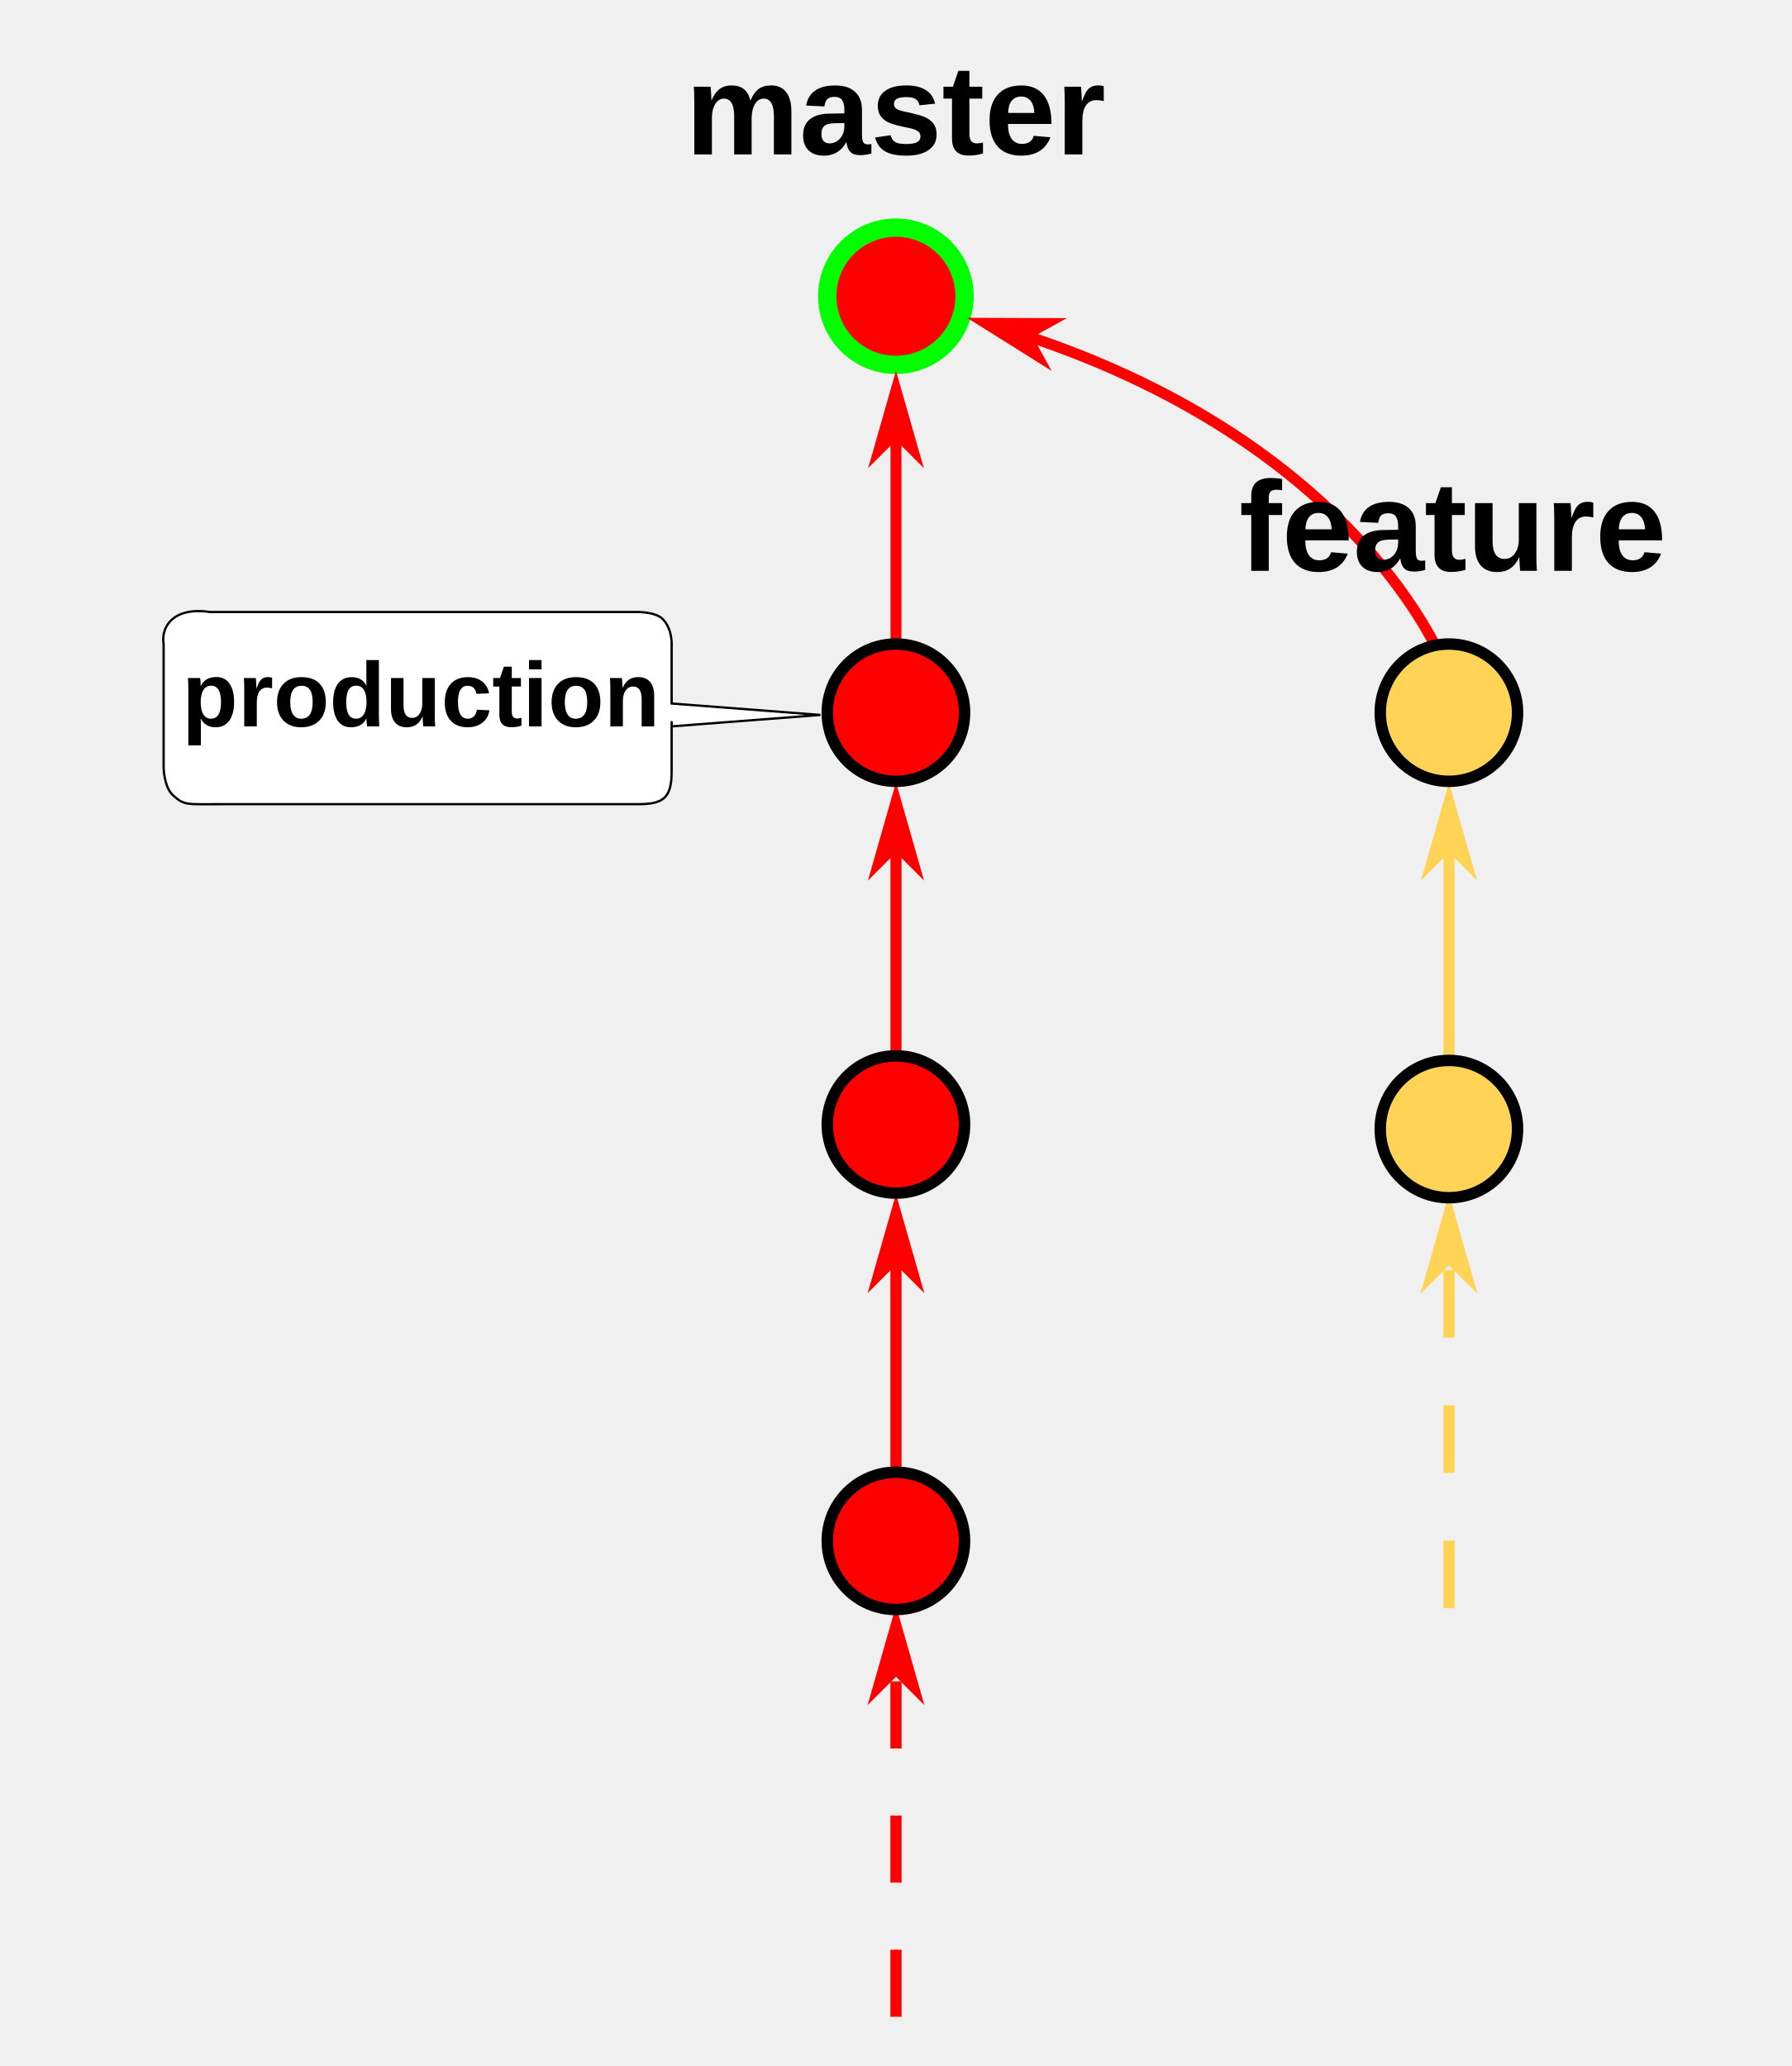
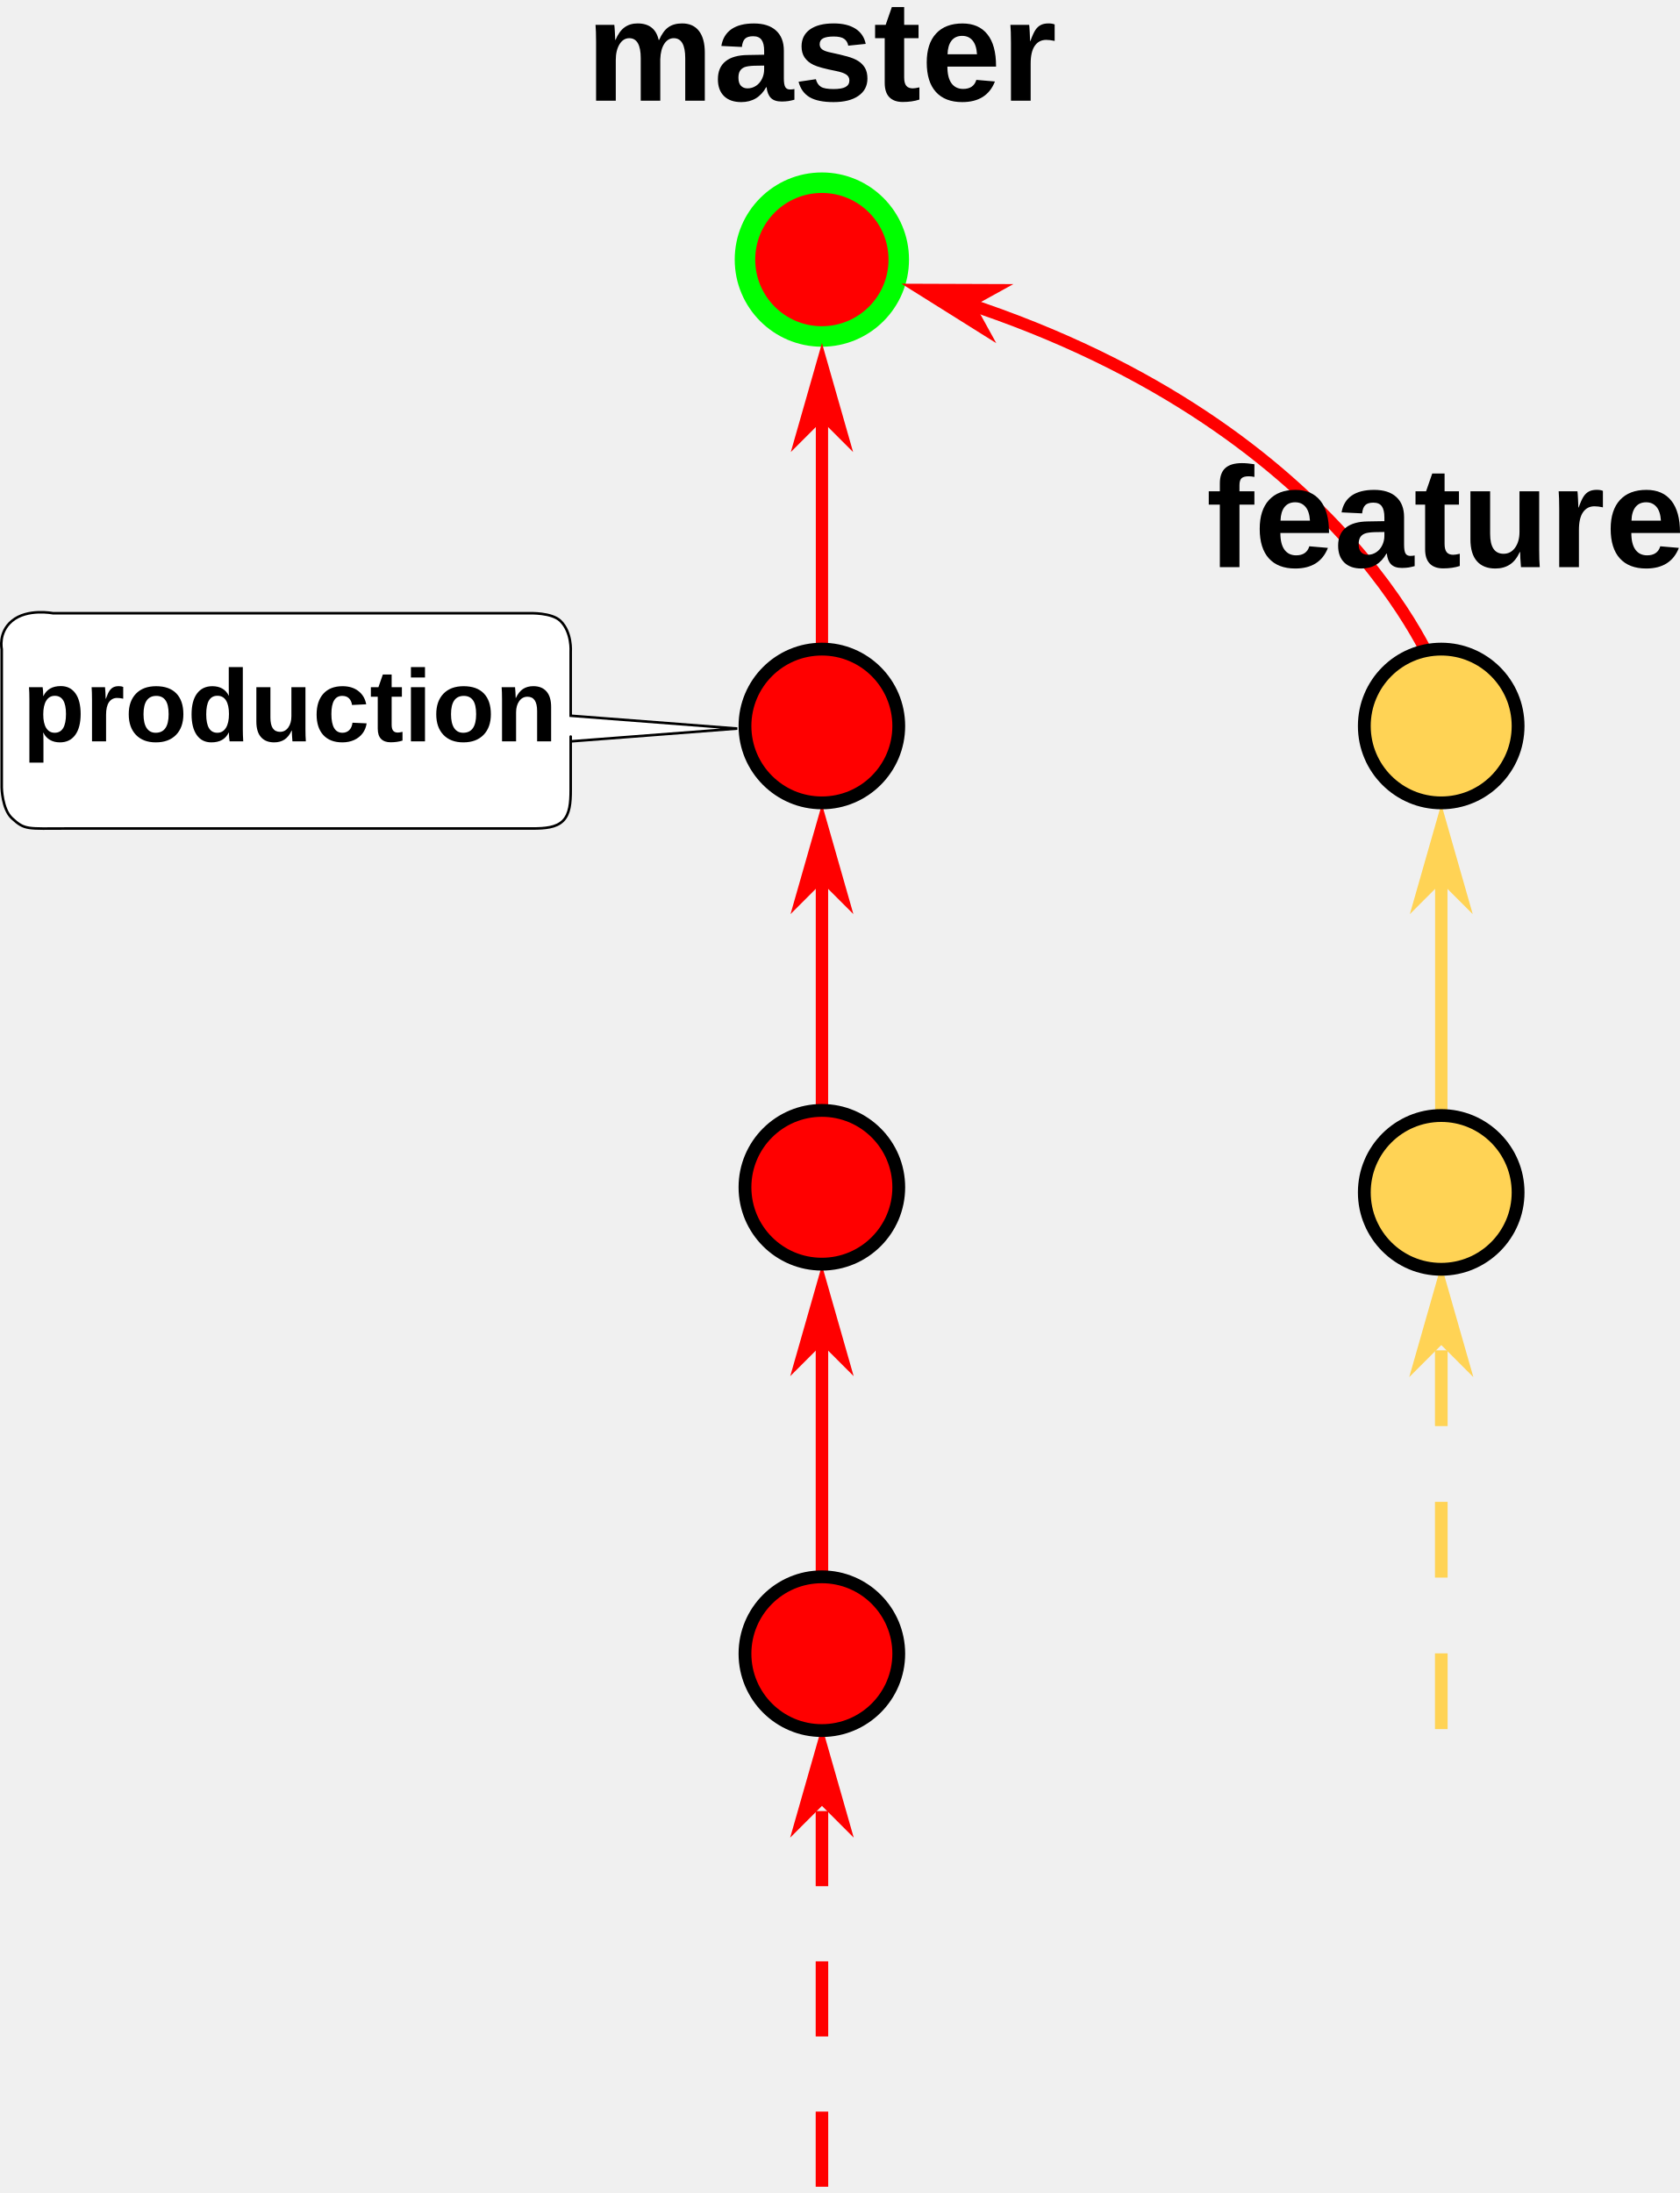
- <svg xmlns="http://www.w3.org/2000/svg" xmlns:ns1="http://www.openswatchbook.org/uri/2009/osb" width="783" height="903" id="svg2" version="1.1">
+ <svg xmlns="http://www.w3.org/2000/svg" xmlns:ns1="http://www.openswatchbook.org/uri/2009/osb" width="655.487" height="855.736" id="svg2" version="1.1">
  <defs id="defs4">
    <marker style="overflow:visible" id="Arrow1Mend" refX="0" refY="0" orient="auto">
      <path transform="matrix(-0.4,0,0,-0.4,-4,0)" style="fill-rule:evenodd;stroke:#000000;stroke-width:1pt" d="M 0,0 5,-5 -12.5,0 5,5 0,0 z" id="path4070" />
    </marker>
    <marker style="overflow:visible" id="TriangleOutL" refX="0" refY="0" orient="auto">
      <path transform="scale(0.8,0.8)" style="fill-rule:evenodd;stroke:#000000;stroke-width:1pt" d="m 5.77,0 -8.65,5 0,-10 8.65,5 z" id="path4203" />
    </marker>
    <marker style="overflow:visible" id="EmptyTriangleInL" refX="0" refY="0" orient="auto">
      <path transform="matrix(-0.8,0,0,-0.8,4.8,0)" style="fill:#ffffff;fill-rule:evenodd;stroke:#000000;stroke-width:1pt" d="m 5.77,0 -8.65,5 0,-10 8.65,5 z" id="path4212" />
    </marker>
    <marker style="overflow:visible" id="EmptyTriangleOutL" refX="0" refY="0" orient="auto">
      <path transform="matrix(0.8,0,0,0.8,-4.8,0)" style="fill:#ffffff;fill-rule:evenodd;stroke:#000000;stroke-width:1pt" d="m 5.77,0 -8.65,5 0,-10 8.65,5 z" id="path4221" />
    </marker>
    <linearGradient id="linearGradient9318">
      <stop id="stop9328" offset="0" style="stop-color:#ff0000;stop-opacity:0.247;" />
      <stop style="stop-color:#ff0000;stop-opacity:0.122;" offset="0.5" id="stop9334" />
      <stop id="stop9322" offset="1" style="stop-color:#ff0000;stop-opacity:0;" />
    </linearGradient>
    <linearGradient id="linearGradient9310">
      <stop id="stop9312" offset="0" style="stop-color:#ff0000;stop-opacity:1;" />
      <stop id="stop9314" offset="1" style="stop-color:#ff0000;stop-opacity:0;" />
    </linearGradient>
    <linearGradient ns1:paint="solid" id="linearGradient7685">
      <stop id="stop7687" offset="0" style="stop-color:#ff993b;stop-opacity:1;" />
    </linearGradient>
    <linearGradient id="linearGradient6243">
      <stop id="stop6245" offset="0" style="stop-color:#ff993b;stop-opacity:1;" />
      <stop id="stop6247" offset="1" style="stop-color:#ff993b;stop-opacity:0;" />
    </linearGradient>
    <linearGradient ns1:paint="solid" id="linearGradient6187">
      <stop id="stop6189" offset="0" style="stop-color:#ff973b;stop-opacity:1;" />
    </linearGradient>
    <linearGradient id="linearGradient6171">
      <stop id="stop6173" offset="0" style="stop-color:#e60000;stop-opacity:1;" />
      <stop id="stop6175" offset="1" style="stop-color:#000000;stop-opacity:0;" />
    </linearGradient>
    <marker style="overflow:visible" id="Arrow2Lend" refX="0" refY="0" orient="auto">
      <path transform="matrix(-1.1,0,0,-1.1,-1.1,0)" d="M 8.719,4.034 -2.207,0.016 8.719,-4.002 c -1.745,2.372 -1.735,5.617 -6e-7,8.035 z" style="fill-rule:evenodd;stroke-width:0.625;stroke-linejoin:round" id="path4082" />
    </marker>
    <marker style="overflow:visible" id="Arrow1Mendt" refX="0" refY="0" orient="auto">
-       <path transform="matrix(-0.4,0,0,-0.4,-4,0)" style="stroke:#ff0000;stroke-width:1pt;fill:#ff0000;fill-rule:evenodd" d="M 0,0 5,-5 -12.5,0 5,5 0,0 z" id="path6469" />
+       <path transform="matrix(-0.4,0,0,-0.4,-4,0)" style="fill:#ff0000;fill-rule:evenodd;stroke:#ff0000;stroke-width:1pt" d="M 0,0 5,-5 -12.5,0 5,5 0,0 z" id="path6469" />
    </marker>
    <marker style="overflow:visible" id="Arrow1Mendr" refX="0" refY="0" orient="auto">
-       <path transform="matrix(-0.4,0,0,-0.4,-4,0)" style="stroke:#ff0000;stroke-width:1pt;fill:#ff0000;fill-rule:evenodd" d="M 0,0 5,-5 -12.5,0 5,5 0,0 z" id="path6472" />
+       <path transform="matrix(-0.4,0,0,-0.4,-4,0)" style="fill:#ff0000;fill-rule:evenodd;stroke:#ff0000;stroke-width:1pt" d="M 0,0 5,-5 -12.5,0 5,5 0,0 z" id="path6472" />
    </marker>
    <marker style="overflow:visible" id="Arrow1MendQ" refX="0" refY="0" orient="auto">
-       <path transform="matrix(-0.4,0,0,-0.4,-4,0)" style="stroke:#ffd355;stroke-width:1pt;fill:#ffd355;fill-rule:evenodd" d="M 0,0 5,-5 -12.5,0 5,5 0,0 z" id="path6475" />
+       <path transform="matrix(-0.4,0,0,-0.4,-4,0)" style="fill:#ffd355;fill-rule:evenodd;stroke:#ffd355;stroke-width:1pt" d="M 0,0 5,-5 -12.5,0 5,5 0,0 z" id="path6475" />
    </marker>
    <marker style="overflow:visible" id="Arrow1Mendx" refX="0" refY="0" orient="auto">
-       <path transform="matrix(-0.4,0,0,-0.4,-4,0)" style="stroke:#ffd355;stroke-width:1pt;fill:#ffd355;fill-rule:evenodd" d="M 0,0 5,-5 -12.5,0 5,5 0,0 z" id="path6478" />
+       <path transform="matrix(-0.4,0,0,-0.4,-4,0)" style="fill:#ffd355;fill-rule:evenodd;stroke:#ffd355;stroke-width:1pt" d="M 0,0 5,-5 -12.5,0 5,5 0,0 z" id="path6478" />
    </marker>
    <marker style="overflow:visible" id="Arrow1Mend4" refX="0" refY="0" orient="auto">
-       <path transform="matrix(-0.4,0,0,-0.4,-4,0)" style="stroke:#ff0000;stroke-width:1pt;fill:#ff0000;fill-rule:evenodd" d="M 0,0 5,-5 -12.5,0 5,5 0,0 z" id="path6481" />
+       <path transform="matrix(-0.4,0,0,-0.4,-4,0)" style="fill:#ff0000;fill-rule:evenodd;stroke:#ff0000;stroke-width:1pt" d="M 0,0 5,-5 -12.5,0 5,5 0,0 z" id="path6481" />
    </marker>
    <marker style="overflow:visible" id="Arrow1Mendv" refX="0" refY="0" orient="auto">
-       <path transform="matrix(-0.4,0,0,-0.4,-4,0)" style="stroke:#ff0000;stroke-width:1pt;fill:#ff0000;fill-rule:evenodd" d="M 0,0 5,-5 -12.5,0 5,5 0,0 z" id="path6484" />
+       <path transform="matrix(-0.4,0,0,-0.4,-4,0)" style="fill:#ff0000;fill-rule:evenodd;stroke:#ff0000;stroke-width:1pt" d="M 0,0 5,-5 -12.5,0 5,5 0,0 z" id="path6484" />
    </marker>
    <marker style="overflow:visible" id="Arrow1MendK" refX="0" refY="0" orient="auto">
-       <path transform="matrix(-0.4,0,0,-0.4,-4,0)" style="stroke:#ff0000;stroke-width:1pt;fill:#ff0000;fill-rule:evenodd" d="M 0,0 5,-5 -12.5,0 5,5 0,0 z" id="path6487" />
+       <path transform="matrix(-0.4,0,0,-0.4,-4,0)" style="fill:#ff0000;fill-rule:evenodd;stroke:#ff0000;stroke-width:1pt" d="M 0,0 5,-5 -12.5,0 5,5 0,0 z" id="path6487" />
    </marker>
  </defs>
-   <g transform="translate(201.5,-30.875)" id="layer1">
+   <g transform="translate(130.6707,-59.06921)" id="layer1">
    <path transform="matrix(0.75,0,0,0.75,55,46.09055)" d="m 220,152.362 c 0,22.091 -17.909,40 -40,40 -22.091,0 -40,-17.909 -40,-40 0,-22.091 17.909,-40 40,-40 22.091,0 40,17.909 40,40 z" id="path3271" style="fill:#ff0000;fill-opacity:1;fill-rule:nonzero;stroke:#00ff00;stroke-width:10.667;stroke-miterlimit:4;stroke-opacity:1;stroke-dasharray:none;stroke-dashoffset:0" />
-     <path id="path3281" d="m 190.035,312.362 0,-110" style="stroke-linejoin:miter;marker-end:url(#Arrow1MendK);stroke-opacity:1;fill-opacity:1;stroke:#ff0000;stroke-linecap:round;stroke-miterlimit:4;stroke-dasharray:none;stroke-width:4.787;fill:#ff0000" />
-     <path style="stroke-linejoin:miter;marker-end:url(#Arrow1Mendv);stroke-opacity:1;stroke:#ff0000;stroke-linecap:butt;stroke-miterlimit:4;stroke-dasharray:none;stroke-width:4.83;fill:none" d="m 190.035,494.362 0,-112" id="path5967" />
-     <path id="path5969" d="m 190.035,676.362 0,-114" style="stroke-linejoin:miter;marker-end:url(#Arrow1Mendr);stroke-opacity:1;stroke:#ff0000;stroke-linecap:butt;stroke-miterlimit:4;stroke-dasharray:none;stroke-width:4.873;fill:none" />
-     <path id="path5971" d="m 430,322.362 c 0,0 -38.095,-103.125 -200,-150" style="stroke-linejoin:miter;marker-end:url(#Arrow1Mendt);stroke-opacity:1;stroke:#ff0000;stroke-linecap:butt;stroke-miterlimit:4;stroke-dasharray:none;stroke-width:4.725;fill:none" />
-     <path id="path6157" d="m 431.686,494.362 0,-112" style="stroke-linejoin:miter;marker-end:url(#Arrow1MendQ);stroke-opacity:1;fill-opacity:1;stroke:#ffd355;stroke-linecap:butt;stroke-miterlimit:4;stroke-dasharray:none;stroke-width:4.83;fill:#f0f0f0" />
-     <path style="stroke-linejoin:miter;marker-end:url(#Arrow1Mendx);stroke-opacity:1;fill-opacity:1;stroke-dashoffset:30.545;stroke:#ffd355;stroke-linecap:butt;stroke-miterlimit:4;stroke-dasharray:29.56, 29.56;stroke-width:4.927;fill:#ffd355" d="m 431.686,762.362 0,-200" id="path6159" />
-     <path id="path6161" d="m 190.035,912.362 0,-170" style="stroke-linejoin:miter;marker-end:url(#Arrow1Mend4);stroke-opacity:1;fill-opacity:1;stroke-dashoffset:0;stroke:#ff0000;stroke-linecap:butt;stroke-miterlimit:4;stroke-dasharray:29.318, 29.318;stroke-width:4.886;fill:#ff0000" />
+     <path id="path3281" d="m 190.035,312.362 0,-110" style="fill:#ff0000;fill-opacity:1;stroke:#ff0000;stroke-width:4.787;stroke-linecap:round;stroke-linejoin:miter;stroke-miterlimit:4;stroke-opacity:1;stroke-dasharray:none;marker-end:url(#Arrow1MendK)" />
+     <path style="fill:none;stroke:#ff0000;stroke-width:4.83;stroke-linecap:butt;stroke-linejoin:miter;stroke-miterlimit:4;stroke-opacity:1;stroke-dasharray:none;marker-end:url(#Arrow1Mendv)" d="m 190.035,494.362 0,-112" id="path5967" />
+     <path id="path5969" d="m 190.035,676.362 0,-114" style="fill:none;stroke:#ff0000;stroke-width:4.873;stroke-linecap:butt;stroke-linejoin:miter;stroke-miterlimit:4;stroke-opacity:1;stroke-dasharray:none;marker-end:url(#Arrow1Mendr)" />
+     <path id="path5971" d="m 430,322.362 c 0,0 -38.095,-103.125 -200,-150" style="fill:none;stroke:#ff0000;stroke-width:4.725;stroke-linecap:butt;stroke-linejoin:miter;stroke-miterlimit:4;stroke-opacity:1;stroke-dasharray:none;marker-end:url(#Arrow1Mendt)" />
+     <path id="path6157" d="m 431.686,494.362 0,-112" style="fill:#f0f0f0;fill-opacity:1;stroke:#ffd355;stroke-width:4.83;stroke-linecap:butt;stroke-linejoin:miter;stroke-miterlimit:4;stroke-opacity:1;stroke-dasharray:none;marker-end:url(#Arrow1MendQ)" />
+     <path style="fill:#ffd355;fill-opacity:1;stroke:#ffd355;stroke-width:4.927;stroke-linecap:butt;stroke-linejoin:miter;stroke-miterlimit:4;stroke-opacity:1;stroke-dasharray:29.56, 29.56;stroke-dashoffset:30.545;marker-end:url(#Arrow1Mendx)" d="m 431.686,762.362 0,-200" id="path6159" />
+     <path id="path6161" d="m 190.035,912.362 0,-170" style="fill:#ff0000;fill-opacity:1;stroke:#ff0000;stroke-width:4.886;stroke-linecap:butt;stroke-linejoin:miter;stroke-miterlimit:4;stroke-opacity:1;stroke-dasharray:29.318, 29.318;stroke-dashoffset:0;marker-end:url(#Arrow1Mend4)" />
    <text id="text6163" y="98.362" x="98" style="font-size:56px;font-style:normal;font-variant:normal;font-weight:bold;font-stretch:normal;text-align:start;line-height:125%;letter-spacing:0px;word-spacing:0px;writing-mode:lr-tb;text-anchor:start;fill:#000000;fill-opacity:1;stroke:none;font-family:Arial;-inkscape-font-specification:Arial Bold" xml:space="preserve">
      <tspan y="98.362" x="98" id="tspan6165">master</tspan>
    </text>
    <text id="text6167" y="280.362" x="340" style="font-size:56px;font-style:normal;font-variant:normal;font-weight:bold;font-stretch:normal;text-align:start;line-height:125%;letter-spacing:0px;word-spacing:0px;writing-mode:lr-tb;text-anchor:start;fill:#000000;fill-opacity:1;stroke:none;font-family:Arial;-inkscape-font-specification:Arial Bold" xml:space="preserve">
      <tspan y="280.362" x="340" id="tspan6169">feature</tspan>
    </text>
    <path style="fill:#ff0000;fill-opacity:1;stroke:#000000;stroke-width:6.667;stroke-miterlimit:4;stroke-opacity:1;stroke-dasharray:none" id="path6197" d="m 220,152.362 c 0,22.091 -17.909,40 -40,40 -22.091,0 -40,-17.909 -40,-40 0,-22.091 17.909,-40 40,-40 22.091,0 40,17.909 40,40 z" transform="matrix(0.75,0,0,0.75,55,228.0906)" />
    <path transform="matrix(0.75,0,0,0.75,55,408.0906)" d="m 220,152.362 c 0,22.091 -17.909,40 -40,40 -22.091,0 -40,-17.909 -40,-40 0,-22.091 17.909,-40 40,-40 22.091,0 40,17.909 40,40 z" id="path6207" style="fill:#ff0000;fill-opacity:1;stroke:#000000;stroke-width:6.667;stroke-miterlimit:4;stroke-opacity:1;stroke-dasharray:none" />
    <path style="fill:#ff0000;fill-opacity:1;stroke:#000000;stroke-width:6.667;stroke-miterlimit:4;stroke-opacity:1;stroke-dasharray:none" id="path6215" d="m 220,152.362 c 0,22.091 -17.909,40 -40,40 -22.091,0 -40,-17.909 -40,-40 0,-22.091 17.909,-40 40,-40 22.091,0 40,17.909 40,40 z" transform="matrix(0.75,0,0,0.75,55,590.0906)" />
    <path transform="matrix(0.75,0,0,0.75,296.6504,228.0906)" d="m 220,152.362 c 0,22.091 -17.909,40 -40,40 -22.091,0 -40,-17.909 -40,-40 0,-22.091 17.909,-40 40,-40 22.091,0 40,17.909 40,40 z" id="path6223" style="fill:#ffd355;fill-opacity:1;stroke:#000000;stroke-width:6.667;stroke-miterlimit:4;stroke-opacity:1;stroke-dasharray:none" />
    <path style="fill:#ffd355;fill-opacity:1;stroke:#000000;stroke-width:6.667;stroke-miterlimit:4;stroke-opacity:1;stroke-dasharray:none" id="path6233" d="m 220,152.362 c 0,22.091 -17.909,40 -40,40 -22.091,0 -40,-17.909 -40,-40 0,-22.091 17.909,-40 40,-40 22.091,0 40,17.909 40,40 z" transform="matrix(0.75,0,0,0.75,296.6504,410.0906)" />
    <path id="path9284-9" d="m 89,379.362 c -2.635,2.635 -7,3 -12,3 -30.91,0 -153.268,0 -182,0 -15,0 -15.958,0.669 -21,-4 -3.867,-3.581 -4,-12 -4,-12 0,-30 0,-24 0,-54 0,0 -1.432,-6.473 4,-11 6,-5 16,-3 16,-3 26.667,0 159.333,0 186,0 0,0 8.581,-0.329 12,3 4.564,4.444 4,12 4,12 l 0,25 65,5 -65,5 c 0,14.167 0,-11.667 0,2.5 0,29.193 0,-10.636 0,16.5 0,5 -0.365,9.365 -3,12 z" style="fill:#ffffff;fill-opacity:1;stroke:#000000;stroke-width:1px;stroke-linecap:butt;stroke-linejoin:miter;stroke-opacity:1" />
    <text id="text6163-1-8" y="348.362" x="-122" style="font-size:40px;font-style:normal;font-variant:normal;font-weight:bold;font-stretch:normal;text-align:start;line-height:125%;letter-spacing:0px;word-spacing:0px;writing-mode:lr-tb;text-anchor:start;fill:#000000;fill-opacity:1;stroke:none;font-family:Arial;-inkscape-font-specification:Arial Bold" xml:space="preserve">
      <tspan y="348.362" x="-122" id="tspan11931-0">production</tspan>
    </text>
  </g>
</svg>
